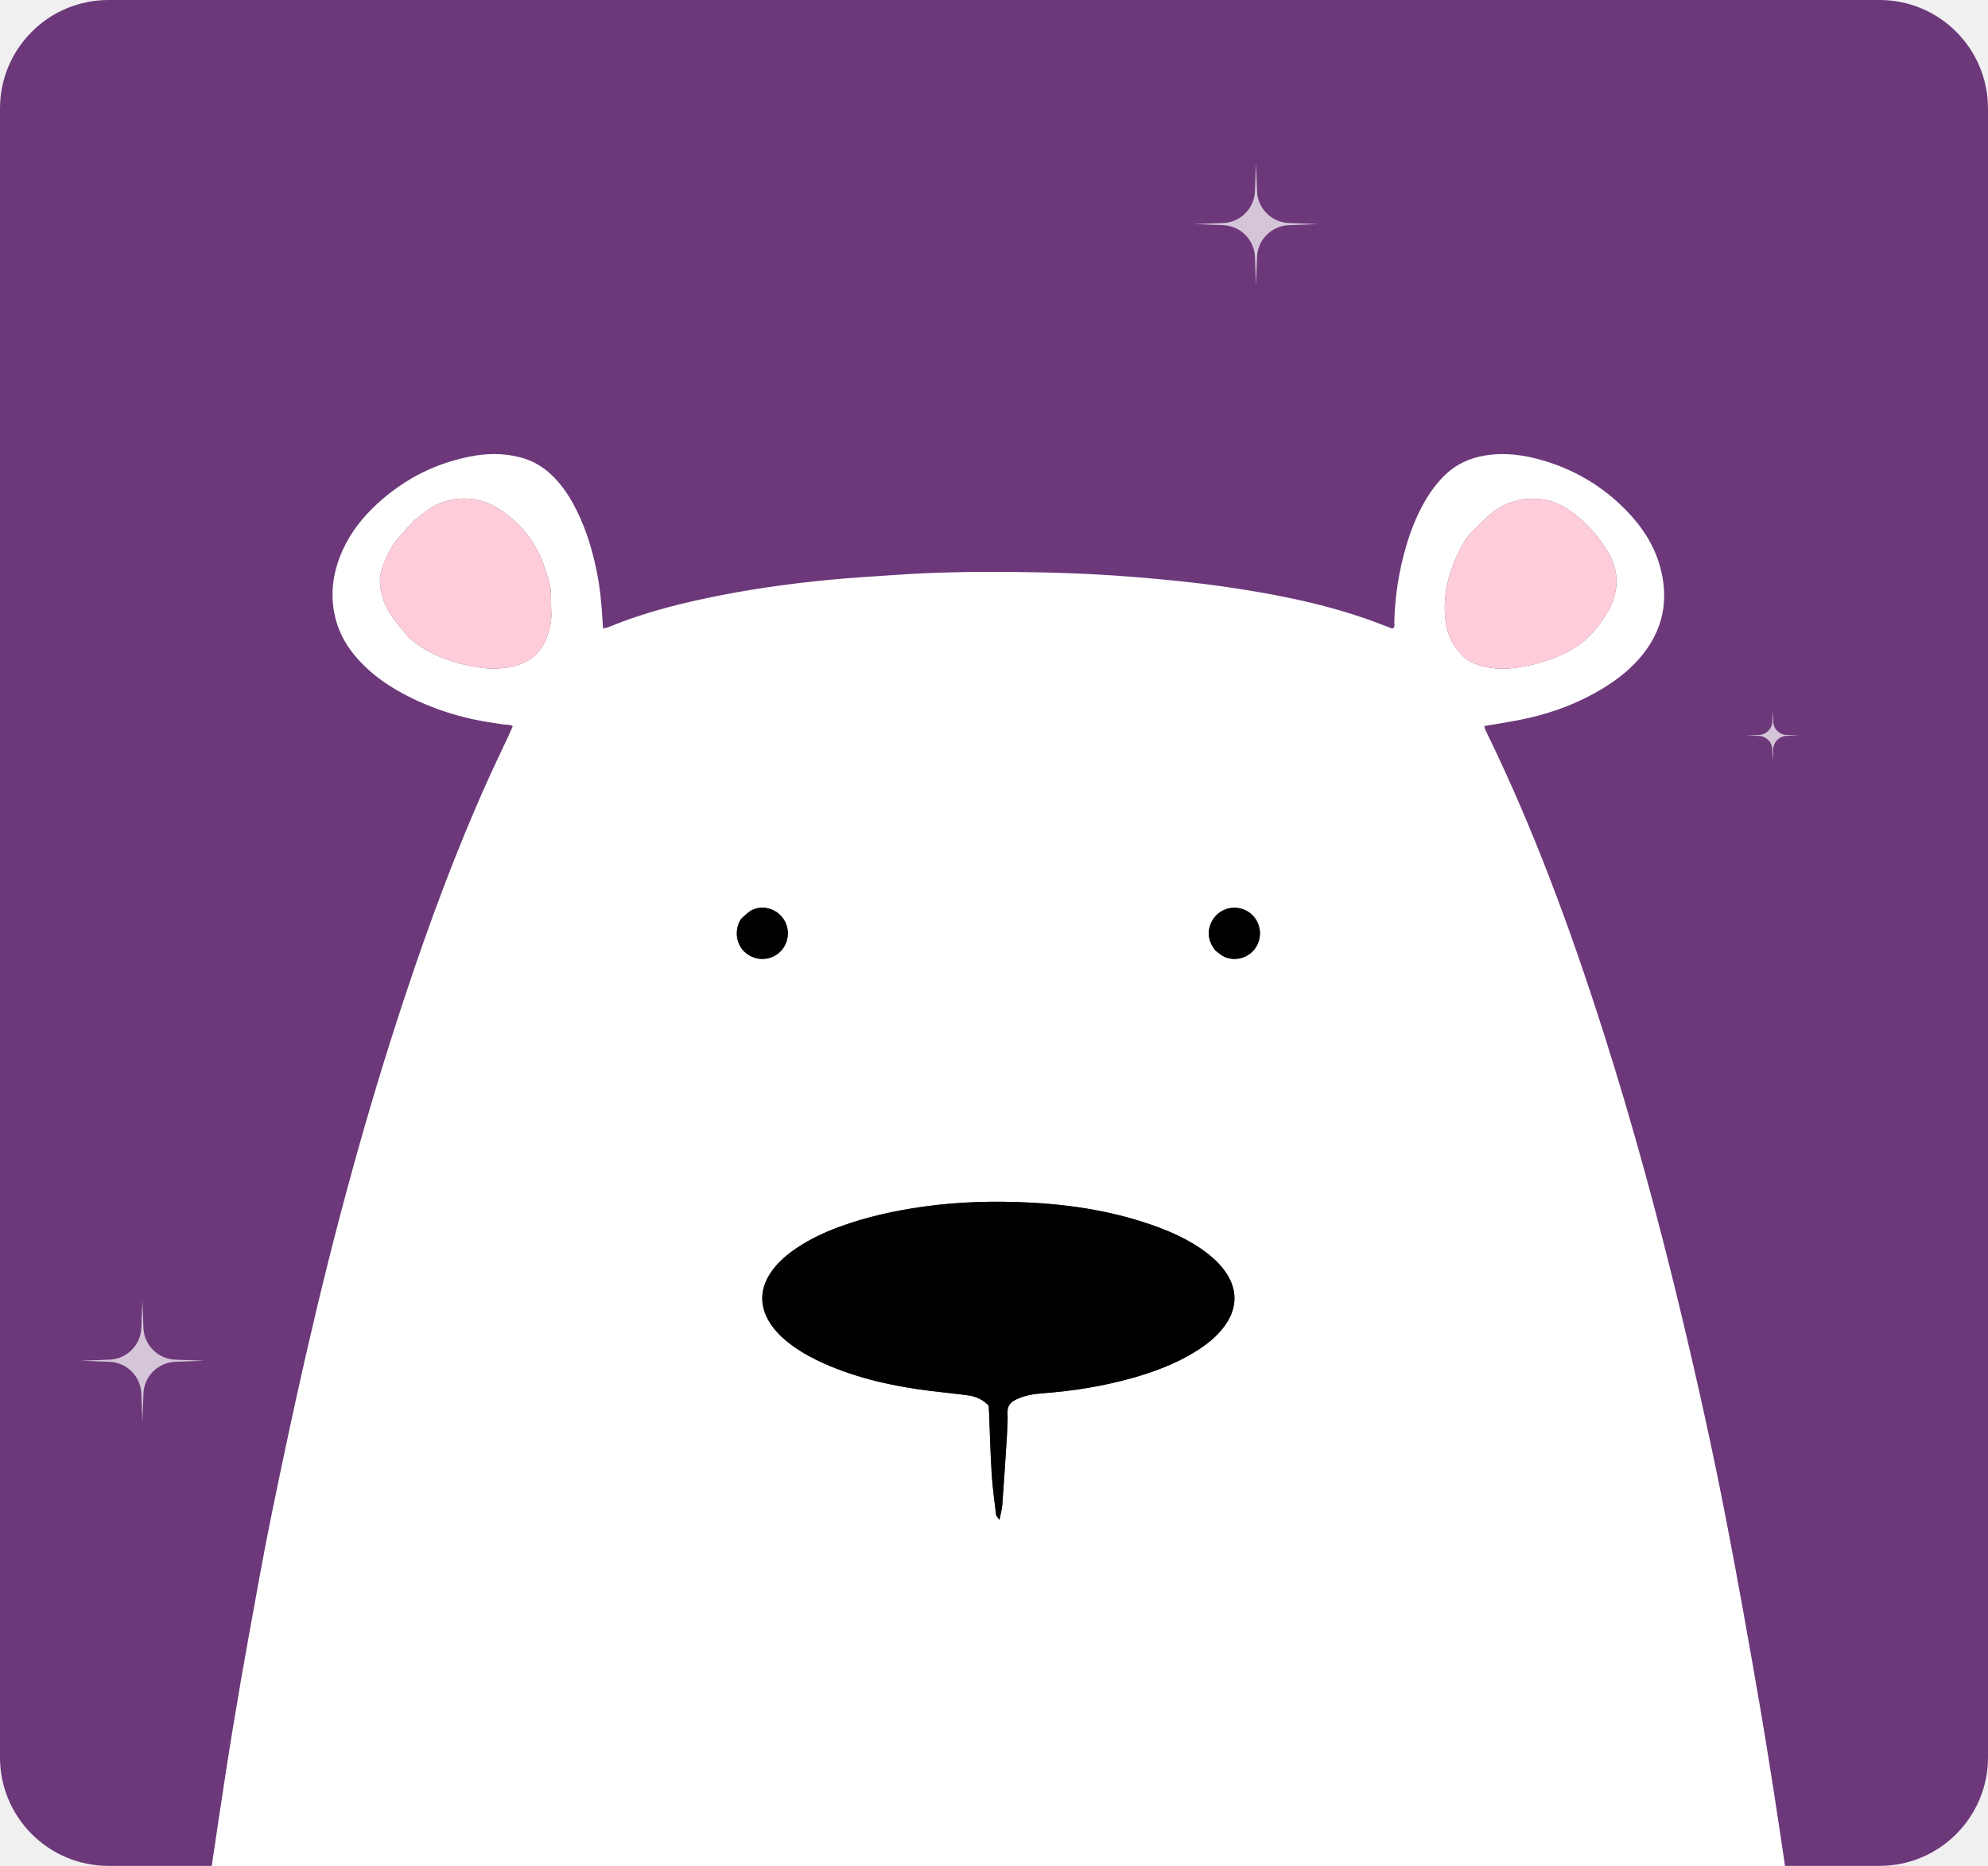
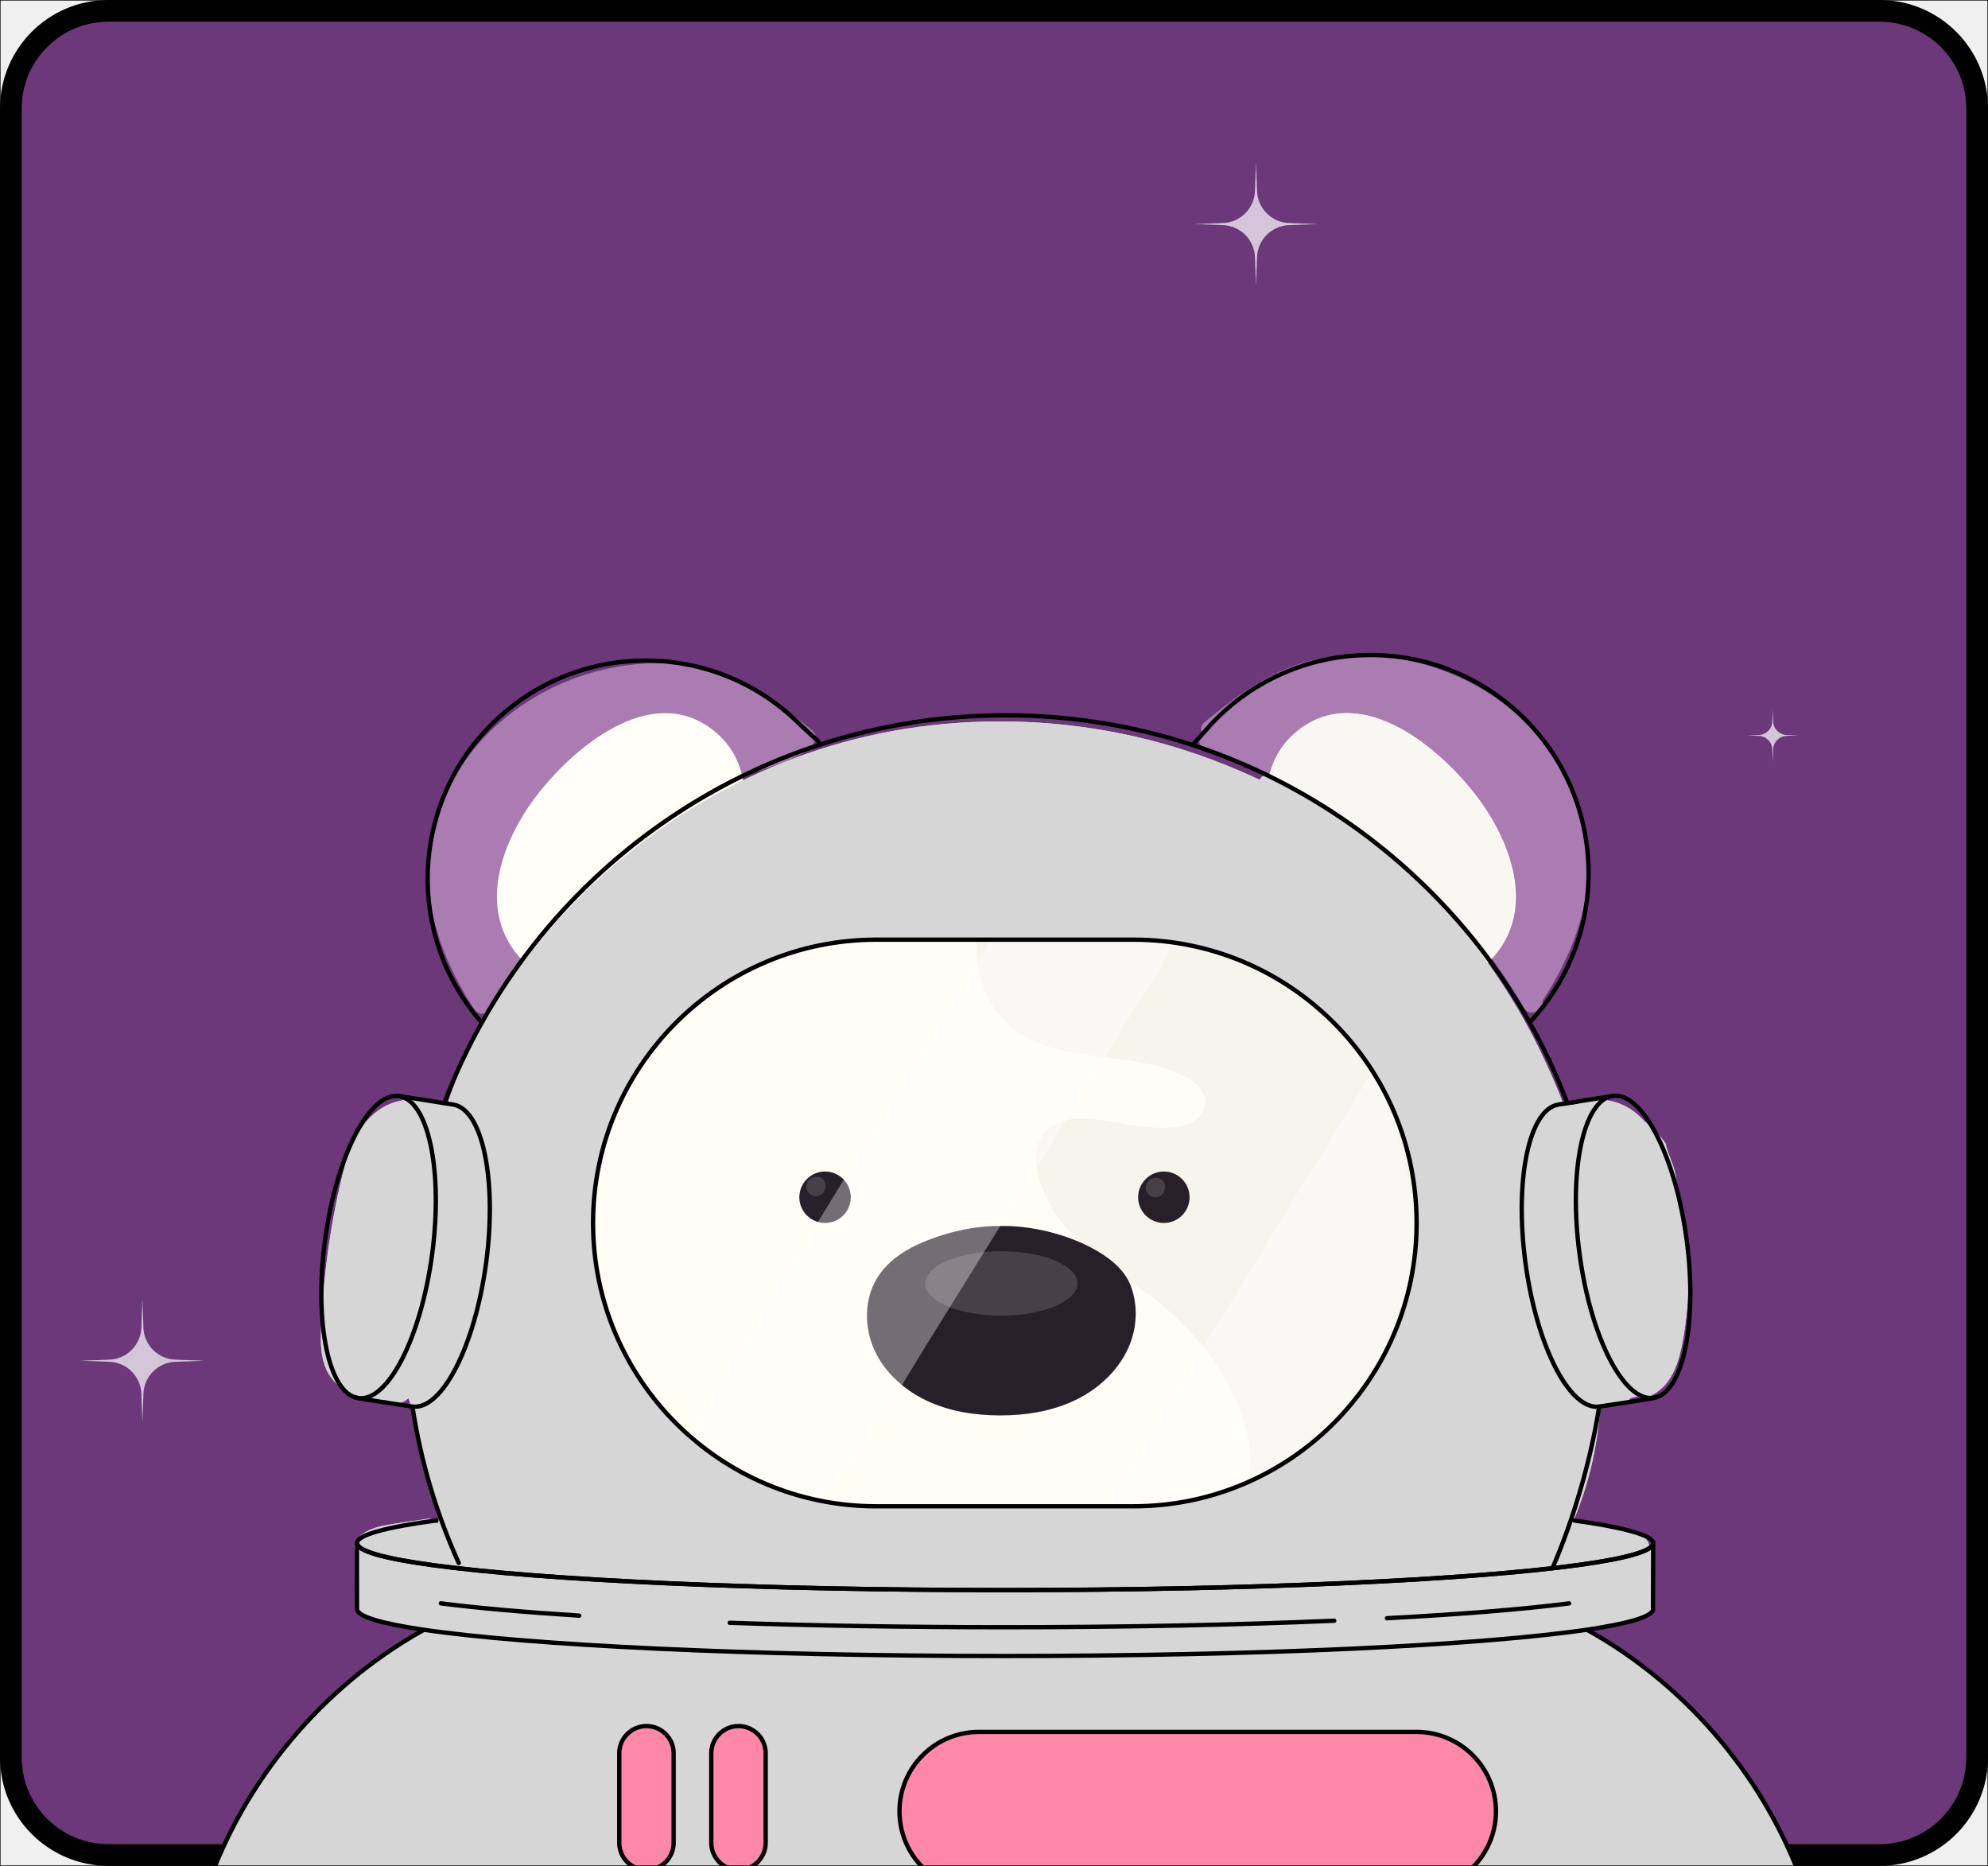
<svg xmlns="http://www.w3.org/2000/svg" width="3665" height="3439" viewBox="0 0 3665 3439" fill="none">
-   <g clipPath="url(#clip0_1284_4838)">
-     <rect width="3665" height="3439" rx="200" fill="#6C387A" />
-     <path d="M261.875 4716C262.677 4678.78 265.28 4641.56 268.05 4604.35C271.513 4557.83 275.056 4511.32 278.672 4464.82C281.616 4426.95 284.582 4389.09 287.786 4351.24C291.271 4310.08 295.002 4268.94 298.698 4227.8C301.799 4193.29 304.801 4158.77 308.213 4124.29C312.74 4078.55 317.538 4032.83 322.38 3987.12C326.802 3945.38 331.305 3903.65 336.018 3861.94C340.432 3822.89 345.042 3783.85 349.798 3744.84C354.311 3707.81 359.019 3670.81 363.834 3633.82C369.595 3589.56 375.298 3545.3 381.508 3501.11C388.645 3450.33 396.125 3399.59 403.794 3348.88C412.059 3294.23 420.321 3239.57 429.309 3185.04C438.947 3126.56 449.047 3068.16 459.639 3009.85C472.967 2936.48 486.003 2863.04 500.971 2790C521.016 2692.18 541.793 2594.49 564.027 2497.15C615.187 2273.17 675.021 2051.55 747.529 1833.46C792.069 1699.49 841.074 1567.23 899.096 1438.44C911.673 1410.52 925.021 1382.95 937.967 1355.2C940.444 1349.89 942.703 1344.48 945.43 1338.28C939.075 1334.8 933.003 1336.1 927.433 1335.13C921.529 1334.09 915.59 1333.24 909.655 1332.39C850.449 1323.87 794.228 1306.15 741.543 1277.66C711.447 1261.38 683.968 1241.58 660.897 1216.1C641.869 1195.08 627.318 1171.46 619.628 1143.92C608.464 1103.94 611.778 1064.82 626.534 1026.37C639.655 992.185 660.307 962.92 686.2 937.412C736.362 887.999 795.924 855.641 865.055 841.707C896.72 835.326 928.49 834.661 960.138 843.192C981.914 849.062 1000.63 859.854 1016.85 875.308C1032.93 890.626 1045.6 908.503 1056.33 927.835C1077.85 966.649 1090.86 1008.46 1099.83 1051.69C1106.21 1082.43 1109.04 1113.6 1110.9 1144.88C1111.14 1148.84 1111.33 1152.8 1111.63 1158.22C1115.94 1157.2 1119.65 1156.85 1122.94 1155.48C1190.95 1127.32 1262.04 1110.11 1334.03 1096.16C1396.85 1083.99 1460.23 1075.4 1523.87 1069.16C1568.28 1064.81 1612.88 1062.25 1657.42 1059.2C1724.61 1054.61 1791.93 1053.66 1859.24 1054.14C1933.88 1054.68 2008.46 1056.96 2082.94 1062.83C2138.76 1067.23 2194.45 1072.52 2249.88 1080.3C2340.32 1093.01 2429.86 1109.99 2516.49 1139.82C2533.46 1145.66 2550.15 1152.32 2567.05 1158.63C2572.52 1155.76 2570.37 1150.45 2570.47 1146.22C2571.65 1098.66 2579.01 1052.07 2592.37 1006.46C2601.76 974.408 2614.31 943.631 2632.12 915.196C2641.36 900.449 2652.02 886.85 2664.63 874.816C2685.05 855.335 2709.38 844.286 2737.14 839.643C2774.93 833.325 2811.66 838.604 2847.62 849.537C2905.4 867.102 2955.86 897.407 2998.1 940.751C3027.83 971.269 3050.62 1006.16 3061.38 1047.92C3076.32 1105.87 3066.22 1158.79 3028.73 1205.96C3008.56 1231.32 2983.63 1251.18 2956.17 1268C2913.18 1294.34 2866.71 1312.31 2817.74 1323.48C2791.18 1329.53 2764.1 1333.27 2736.36 1338.22C2737.04 1340.46 2737.55 1343.66 2738.92 1346.44C2826.43 1525 2894.83 1711.05 2955.26 1900.17C3010.6 2073.32 3057.96 2248.71 3100.31 2425.48C3130.41 2551.1 3158.3 2677.22 3182.82 2804.02C3204.69 2917.1 3224.89 3030.53 3244.4 3144.04C3259.73 3233.29 3273.51 3322.83 3286.85 3412.4C3297.64 3484.86 3307.03 3557.54 3316.49 3630.19C3325.7 3700.87 3334.55 3771.6 3342.9 3842.38C3349.3 3896.63 3354.8 3950.99 3360.47 4005.32C3366.7 4064.96 3372.85 4124.6 3378.69 4184.27C3382.19 4220.08 3385.04 4255.95 3388.16 4291.8C3391.63 4331.63 3395.21 4371.44 3398.47 4411.29C3401.74 4451.14 3404.8 4491 3407.72 4530.88C3411.51 4582.71 3415.08 4634.57 3418.7 4686.42C3419.3 4695.06 3419.63 4703.73 3420.04 4714.19C2367.92 4716 1315.83 4716 261.875 4716ZM2135.78 2262.04C2058.89 2233.46 1978.9 2220.53 1897.41 2216.42C1832.78 2213.17 1768.22 2214.83 1703.95 2223.76C1650.37 2231.19 1597.8 2242.59 1547 2261.33C1519.46 2271.49 1492.94 2283.9 1468.52 2300.39C1451.31 2312.01 1435.52 2325.22 1423.25 2342.22C1399.18 2375.54 1399.19 2410.63 1423.37 2443.99C1433.65 2458.17 1446.48 2469.73 1460.56 2479.99C1478.39 2492.97 1497.62 2503.5 1517.74 2512.49C1581.6 2541.03 1649.07 2555.49 1718.07 2563.98C1740.52 2566.74 1763.1 2568.65 1785.47 2571.95C1799.43 2574.02 1812.29 2579.59 1822.58 2590.58C1822.82 2593.7 1823.18 2597 1823.31 2600.3C1824.89 2638.91 1825.83 2677.56 1828.22 2716.12C1829.78 2741.34 1833.31 2766.44 1836.31 2791.55C1836.62 2794.14 1839.33 2796.45 1842.58 2801.41C1844.77 2789.96 1847.22 2781.59 1847.85 2773.09C1850.89 2731.91 1853.59 2690.7 1856.12 2649.49C1857.05 2634.2 1858.04 2618.82 1857.44 2603.55C1856.94 2590.63 1863.4 2584.13 1873.86 2579.16C1889.19 2571.87 1905.47 2569.17 1922.18 2567.95C1978.77 2563.8 2034.59 2554.84 2089.2 2539.31C2128.35 2528.18 2166.29 2513.9 2201.32 2492.7C2217.34 2483 2232.38 2472.02 2245.41 2458.5C2285.87 2416.54 2285.91 2369.49 2245.59 2327.69C2233.49 2315.15 2219.74 2304.68 2204.95 2295.52C2183.95 2282.51 2161.8 2271.84 2135.78 2262.04ZM2705.86 1216.87C2731.89 1231.23 2760.2 1234.52 2788.96 1231.36C2816.66 1228.32 2843.75 1221.25 2869.62 1210.71C2881.88 1205.71 2893.78 1199.44 2904.99 1192.39C2929.7 1176.86 2947.51 1154.42 2962.54 1129.98C2972.67 1113.5 2979.07 1095.3 2979.98 1075.56C2981.05 1052.02 2973.28 1030.8 2960.9 1011.67C2943.15 984.226 2921.47 960.109 2894.34 941.207C2878.75 930.349 2861.69 922.597 2843.19 920.416C2811.25 916.652 2781.33 922.847 2754.44 942.267C2740.77 952.142 2730.06 964.772 2717.84 975.974C2706.91 985.996 2699.02 998.224 2692.26 1011.3C2672.38 1049.76 2660.94 1090.15 2664 1133.88C2666.27 1166.26 2677.02 1194.62 2705.86 1216.87ZM771.685 953.703C768.403 955.959 764.582 957.715 761.939 960.564C753.829 969.309 746.48 978.766 738.262 987.401C726.606 999.649 718.283 1013.94 711.496 1029.18C705.257 1043.19 699.726 1057.96 700.552 1073.25C701.59 1092.45 707.307 1110.74 717.157 1127.8C726.898 1144.68 741.003 1157.98 752.187 1173.62C754.042 1176.22 757.295 1177.79 759.829 1179.93C777.297 1194.63 796.974 1205.19 818.322 1213.37C842.683 1222.71 867.835 1228.56 893.496 1231.46C910.537 1233.38 927.806 1232.21 944.96 1228.32C974.391 1221.66 995.617 1205.75 1006.86 1177.59C1013.29 1161.47 1017.32 1144.9 1016.33 1127.1C1015.27 1107.92 1017.64 1088.5 1011.66 1069.72C1009.05 1061.5 1006.55 1053.22 1003.79 1045.04C988.332 999.318 960.271 963.734 919.399 937.724C892.606 920.674 863.388 915.605 833.325 921.054C811.182 925.067 790.512 935.427 771.685 953.703ZM2241.24 1752.59C2246.64 1756.32 2251.62 1761.03 2257.53 1763.62C2281.85 1774.28 2310.3 1762.02 2319.69 1737.39C2328.9 1713.23 2317.17 1685.99 2293.49 1676.52C2268.64 1666.58 2241.01 1678.7 2231.59 1703.66C2225.18 1720.68 2228.35 1736.12 2241.24 1752.59ZM1366.39 1693.6C1361.6 1700.28 1359.28 1707.82 1358.57 1715.93C1356.66 1737.89 1368.6 1756.88 1389.14 1764.49C1408.62 1771.7 1430.16 1765.49 1442.8 1749.01C1455.69 1732.21 1455.67 1708.11 1442.74 1691.43C1429.67 1674.56 1406.63 1668.03 1387.19 1676.92C1380.17 1680.13 1374.49 1686.26 1366.39 1693.6Z" fill="white" />
-     <path d="M2137.2 2262.67C2161.8 2271.84 2183.95 2282.51 2204.96 2295.52C2219.74 2304.68 2233.49 2315.15 2245.59 2327.69C2285.91 2369.49 2285.87 2416.54 2245.41 2458.5C2232.38 2472.02 2217.34 2483 2201.32 2492.7C2166.29 2513.9 2128.35 2528.18 2089.2 2539.31C2034.59 2554.84 1978.77 2563.8 1922.18 2567.95C1905.47 2569.17 1889.19 2571.87 1873.86 2579.16C1863.4 2584.13 1856.94 2590.63 1857.44 2603.55C1858.04 2618.82 1857.05 2634.2 1856.12 2649.49C1853.59 2690.7 1850.9 2731.91 1847.85 2773.09C1847.22 2781.59 1844.77 2789.96 1842.58 2801.41C1839.33 2796.45 1836.62 2794.14 1836.31 2791.55C1833.31 2766.44 1829.78 2741.34 1828.22 2716.12C1825.83 2677.56 1824.89 2638.91 1823.31 2600.3C1823.18 2597 1822.82 2593.7 1822.58 2590.58C1812.29 2579.59 1799.43 2574.02 1785.47 2571.95C1763.1 2568.65 1740.52 2566.74 1718.07 2563.98C1649.07 2555.49 1581.6 2541.03 1517.74 2512.49C1497.62 2503.5 1478.39 2492.97 1460.56 2479.99C1446.48 2469.73 1433.65 2458.17 1423.37 2443.99C1399.19 2410.63 1399.18 2375.54 1423.25 2342.22C1435.52 2325.22 1451.31 2312.01 1468.52 2300.39C1492.94 2283.9 1519.46 2271.49 1547 2261.33C1597.8 2242.59 1650.38 2231.19 1703.95 2223.75C1768.22 2214.83 1832.78 2213.17 1897.41 2216.42C1978.9 2220.53 2058.89 2233.46 2137.2 2262.67Z" fill="#010101" />
-     <path d="M2704.52 1216.22C2677.02 1194.62 2666.27 1166.26 2664 1133.88C2660.94 1090.15 2672.38 1049.76 2692.26 1011.3C2699.02 998.223 2706.91 985.996 2717.84 975.973C2730.06 964.772 2740.77 952.142 2754.44 942.267C2781.33 922.847 2811.25 916.652 2843.19 920.416C2861.69 922.597 2878.75 930.349 2894.34 941.207C2921.47 960.109 2943.15 984.226 2960.9 1011.67C2973.28 1030.8 2981.05 1052.02 2979.98 1075.56C2979.07 1095.3 2972.67 1113.5 2962.54 1129.98C2947.51 1154.42 2929.7 1176.86 2904.99 1192.39C2893.78 1199.44 2881.88 1205.71 2869.62 1210.71C2843.75 1221.25 2816.66 1228.32 2788.96 1231.36C2760.2 1234.52 2731.89 1231.23 2704.52 1216.22Z" fill="#FFCDD9" />
-     <path d="M772.784 952.771C790.513 935.427 811.182 925.067 833.325 921.054C863.388 915.605 892.606 920.674 919.399 937.724C960.271 963.734 988.332 999.318 1003.79 1045.04C1006.55 1053.22 1009.05 1061.5 1011.66 1069.72C1017.64 1088.5 1015.27 1107.92 1016.33 1127.1C1017.32 1144.9 1013.29 1161.47 1006.86 1177.59C995.617 1205.75 974.391 1221.66 944.961 1228.32C927.806 1232.21 910.537 1233.38 893.497 1231.46C867.835 1228.56 842.683 1222.71 818.322 1213.37C796.974 1205.19 777.297 1194.63 759.829 1179.93C757.295 1177.79 754.042 1176.22 752.187 1173.62C741.003 1157.98 726.899 1144.68 717.157 1127.8C707.307 1110.74 701.59 1092.45 700.553 1073.25C699.727 1057.96 705.257 1043.19 711.496 1029.18C718.284 1013.94 726.606 999.649 738.262 987.401C746.48 978.766 753.829 969.309 761.939 960.564C764.582 957.715 768.403 955.959 772.784 952.771Z" fill="#FFCDD9" />
-     <path d="M2240.27 1751.43C2228.35 1736.12 2225.18 1720.68 2231.59 1703.66C2241.01 1678.7 2268.64 1666.58 2293.49 1676.52C2317.17 1685.99 2328.9 1713.23 2319.69 1737.39C2310.3 1762.02 2281.85 1774.28 2257.53 1763.62C2251.62 1761.03 2246.64 1756.32 2240.27 1751.43Z" fill="#010101" />
-     <path d="M1367.3 1692.33C1374.49 1686.26 1380.17 1680.13 1387.19 1676.92C1406.63 1668.03 1429.67 1674.56 1442.74 1691.43C1455.67 1708.11 1455.69 1732.21 1442.8 1749.01C1430.16 1765.49 1408.62 1771.7 1389.14 1764.49C1368.6 1756.88 1356.66 1737.89 1358.57 1715.93C1359.28 1707.82 1361.6 1700.28 1367.3 1692.33Z" fill="#010101" />
+   <g clip-path="url(#clip0_2274_14395)">
+     <rect x="20" y="20" width="3625" height="3399" rx="180" fill="#6C387A" stroke="black" stroke-width="40" />
    <path d="M3268.14 1308L3268.96 1329.97C3269.45 1343.4 3280.24 1354.18 3293.68 1354.67L3316.28 1355.5L3293.68 1356.33C3280.24 1356.82 3269.45 1367.6 3268.96 1381.03L3268.14 1403L3267.33 1381.03C3266.83 1367.6 3256.05 1356.82 3242.61 1356.33L3220 1355.5L3242.61 1354.67C3256.05 1354.18 3266.83 1343.4 3267.33 1329.97L3268.14 1308Z" fill="white" fill-opacity="0.71" />
-     <path d="M2315.5 300.053L2317.44 352.297C2318.62 384.26 2344.27 409.893 2376.23 411.061L2430 413.027L2376.23 414.992C2344.27 416.16 2318.62 441.794 2317.44 473.756L2315.5 526L2313.56 473.756C2312.38 441.794 2286.73 416.16 2254.77 414.992L2201 413.027L2254.77 411.061C2286.73 409.893 2312.38 384.26 2313.56 352.297L2315.5 300.053Z" fill="white" fill-opacity="0.71" />
+     <path d="M2315.5 300.053L2317.44 352.297C2318.62 384.26 2344.27 409.893 2376.23 411.061L2430 413.027L2376.23 414.992C2344.27 416.16 2318.62 441.793 2317.44 473.756L2315.5 526L2313.56 473.756C2312.38 441.793 2286.73 416.16 2254.77 414.992L2201 413.027L2254.77 411.061C2286.73 409.893 2312.38 384.26 2313.56 352.297L2315.5 300.053Z" fill="white" fill-opacity="0.71" />
    <path d="M262.5 2395L264.436 2447.24C265.621 2479.21 291.267 2504.84 323.231 2506.01L377 2507.97L323.231 2509.94C291.267 2511.11 265.621 2536.74 264.436 2568.7L262.5 2620.95L260.564 2568.7C259.379 2536.74 233.733 2511.11 201.769 2509.94L148 2507.97L201.769 2506.01C233.733 2504.84 259.379 2479.21 260.564 2447.24L262.5 2395Z" fill="white" fill-opacity="0.71" />
+     <g clip-path="url(#clip1_2274_14395)">
+       <path d="M2611.58 3192.12C2692.36 3192.12 2757.87 3257.63 2757.87 3338.42C2757.87 3378.81 2741.5 3415.4 2715.03 3441.87C2688.53 3468.37 2651.97 3484.75 2611.58 3484.75H1804.54C1723.75 3484.75 1658.24 3419.24 1658.24 3338.45C1658.24 3298.05 1674.62 3261.49 1701.09 3235.03C1727.56 3208.56 1764.15 3192.15 1804.54 3192.15H2611.58V3192.12Z" fill="#FF88AA" />
+       <path d="M1411.51 3231.44V3396.48C1411.51 3424.17 1389.06 3446.59 1361.4 3446.59C1333.74 3446.59 1311.29 3424.14 1311.29 3396.48V3231.44C1311.29 3203.78 1333.74 3181.33 1361.4 3181.33C1375.23 3181.33 1387.77 3186.93 1396.86 3196.02C1405.91 3205.07 1411.54 3217.58 1411.54 3231.44H1411.51Z" fill="#FF88AA" />
+       <path d="M1241.88 3231.44V3396.48C1241.88 3424.17 1219.44 3446.59 1191.77 3446.59C1164.11 3446.59 1141.67 3424.14 1141.67 3396.48V3231.44C1141.67 3203.78 1164.11 3181.33 1191.77 3181.33C1205.61 3181.33 1218.15 3186.93 1227.23 3196.02C1236.29 3205.07 1241.91 3217.58 1241.91 3231.44H1241.88Z" fill="#FF88AA" />
+       <path d="M3327.83 3484.72H2611.58C2651.97 3484.72 2688.53 3468.34 2715.03 3441.84C2741.5 3415.37 2757.87 3378.78 2757.87 3338.39C2757.87 3257.6 2692.36 3192.09 2611.58 3192.09H1804.54C1764.15 3192.09 1727.59 3208.46 1701.09 3234.96C1674.59 3261.46 1658.24 3297.99 1658.24 3338.39C1658.24 3419.21 1723.75 3484.68 1804.54 3484.68H379.489C448.206 3283.06 593.657 3108.72 779.627 3004.89L779.816 3003.6C974.337 3032.36 1381.8 3052.17 1852.95 3052.17C2324.1 3052.17 2733.45 3032.27 2927.44 3003.41L2927.66 3004.89C3113.66 3108.69 3259.11 3283.06 3327.83 3484.68V3484.72ZM1411.51 3396.48V3231.44C1411.51 3217.61 1405.88 3205.07 1396.83 3196.02C1387.77 3186.93 1375.23 3181.34 1361.37 3181.34C1333.7 3181.34 1311.26 3203.78 1311.26 3231.44V3396.48C1311.26 3424.17 1333.7 3446.59 1361.37 3446.59C1389.03 3446.59 1411.47 3424.14 1411.47 3396.48H1411.51ZM1241.88 3396.48V3231.44C1241.88 3217.61 1236.25 3205.07 1227.2 3196.02C1218.15 3186.93 1205.61 3181.34 1191.74 3181.34C1164.05 3181.34 1141.63 3203.78 1141.63 3231.44V3396.48C1141.63 3424.17 1164.08 3446.59 1191.74 3446.59C1219.41 3446.59 1241.85 3424.14 1241.85 3396.48H1241.88Z" fill="#D6D6D6" />
+       <path d="M3109.92 2297.82C3106.27 2260.82 3099.8 2223.69 3089.7 2187.7C3088.86 2185.28 3088.07 2182.8 3087.38 2180.34C3084.61 2170.54 3082.82 2160.45 3079.58 2150.76C3075.43 2138.44 3070.12 2126.34 3064.68 2114.55C3059.4 2103.01 3053.84 2090.94 3046.48 2080.54C3045.51 2079.15 3044.5 2077.83 3043.43 2076.51C3039.72 2073.21 3035.92 2070.04 3031.99 2067.08C3019.07 2052.62 3003.54 2040.8 2984.65 2033.67C2960.41 2024.52 2931.77 2024.77 2908.01 2034.96C2905.56 2035.27 2903.14 2035.65 2900.72 2036.09C2894.9 2036.43 2889.15 2037.28 2883.52 2038.54C2871.42 2005.78 2857.05 1973.69 2842.22 1942.63C2816.82 1889.44 2787.11 1838.33 2753.63 1789.82C2685.95 1691.81 2603.62 1604.86 2509.22 1532.24C2482.69 1511.84 2455.31 1492.79 2426.8 1475.22C2398.79 1457.93 2369.93 1440.14 2338.37 1430.08C2330.32 1427.5 2324.76 1431.59 2322.65 1437.41C2309.64 1431.34 2296.59 1425.52 2283.52 1419.96C2221.4 1393.4 2157.15 1372.27 2091.26 1357.31C1961.37 1327.82 1825.76 1321.94 1693.76 1339.67C1443.44 1373.34 1211.33 1498.14 1040.22 1683.35C948.025 1783.16 866.703 1902.52 825.648 2032.91C825.428 2033.6 825.334 2034.27 825.24 2034.93C805.53 2037.03 785.254 2029.68 765.796 2027.57C741.842 2024.99 717.857 2032.25 698.273 2046.08C653.289 2077.83 638.735 2132.72 627.072 2183.61C613.115 2244.57 603.307 2306.46 597.429 2368.7C594.537 2399.32 592.022 2430.13 591.519 2460.87C591.11 2484.95 593.216 2510.41 605.602 2531.66C628.047 2570.2 672.276 2579.48 714.21 2580.89C714.273 2580.92 714.305 2580.99 714.368 2581.02C727.225 2590.32 742.565 2587.12 752.876 2576.93C758.345 2588.28 758.911 2602.71 760.986 2614.84C765.858 2643.42 772.02 2671.74 779.407 2699.75C788.712 2734.99 799.966 2769.75 813.106 2803.8C811.157 2804.33 809.239 2805.24 807.542 2806.78C807.007 2807.26 806.567 2807.79 806.064 2808.29C803.172 2801.53 793.962 2798.55 787.203 2799.55C764.067 2803.01 740.836 2806.16 717.731 2809.99C700.222 2812.88 681.989 2817.28 667.498 2828.1C656.433 2836.33 649.705 2851.67 658.004 2862.8C658.004 2896.75 658.099 2965 658.099 2965.5C658.099 2979.21 701.856 2992.19 779.753 3003.69C974.274 3032.46 1381.74 3052.26 1852.89 3052.26C2324.04 3052.26 2733.39 3032.36 2927.37 3003.51C3000.49 2992.6 3043.21 2980.46 3047.36 2967.61L3047.58 2891.63C3047.86 2890.94 3048.12 2890.21 3048.3 2889.43C3050.82 2879.34 3051.79 2868.18 3047.68 2859.03V2844.04C3047.71 2846.68 3046.07 2849.28 3042.9 2851.86C3042.17 2851.08 3041.36 2850.35 3040.48 2849.63C3040.23 2847.24 3039.5 2844.73 3038.18 2842.02C3030.83 2827.15 3004.39 2823.89 2990.12 2820.05C2969.87 2814.61 2949.35 2810.59 2928.6 2807.66C2926.52 2807.38 2924.39 2807.41 2922.31 2807.76C2916.09 2804.62 2908.95 2802.54 2901.6 2801.22C2918.54 2760.29 2931.46 2717.63 2939.7 2674.25C2944.69 2647.91 2948.25 2621.22 2950.26 2594.47C2964.34 2592.84 2978.17 2590.1 2992.1 2587.3C2999.11 2585.89 3003.26 2581.87 3005.02 2576.9C3009.64 2575.83 3014.23 2574.67 3018.82 2573.6C3023 2576.77 3028.72 2577.94 3035.79 2575.39C3082.03 2558.86 3095.58 2510.41 3103.16 2466.5C3112.78 2410.83 3115.32 2354.05 3109.79 2297.82H3109.92ZM824.171 2842.15C824.296 2838.97 824.422 2835.8 824.548 2832.66C824.548 2832.34 824.517 2832.06 824.517 2831.74C826.025 2835.3 827.534 2838.85 829.075 2842.37C827.44 2842.31 825.805 2842.27 824.171 2842.18V2842.15Z" fill="#D6D6D6" />
+       <path d="M2557.63 1787.78C2735.46 2099.18 2852.9 2444.84 2902.01 2800.06C2905.71 2826.87 2909.05 2853.69 2911.94 2880.59L2912.13 2881.85C2712.51 2909.55 2313.13 2928.41 1852.98 2928.41C1392.83 2928.41 999.705 2909.83 798.583 2882.51L798.708 2881.54C801.632 2854.53 804.964 2827.59 808.673 2800.69C857.712 2445.28 975.217 2099.37 1153.14 1787.81C1110.11 1834.56 1021.14 1822.55 973.739 1780.24C872.675 1690.08 920.897 1553.15 992.978 1461.61C1064.71 1370.54 1209.79 1252.88 1322.23 1352.06C1394.63 1415.93 1375.48 1518.66 1356.93 1601.81C1511.53 1519.26 1683.45 1478.21 1855.37 1478.93C2027.29 1478.21 2199.24 1519.26 2353.81 1601.81C2335.29 1518.66 2316.12 1415.9 2388.51 1352.06C2500.95 1252.91 2646.06 1370.57 2717.76 1461.61C2789.81 1553.15 2838.03 1690.08 2737.03 1780.24C2689.63 1822.55 2600.67 1834.56 2557.63 1787.81V1787.78Z" fill="#FFFDF2" />
+       <path d="M2909.27 2880.59C2906.34 2853.69 2903.01 2826.84 2899.33 2800.06C2850.23 2444.84 2732.79 2099.18 2554.96 1787.78C2598 1834.53 2686.96 1822.52 2734.36 1780.21C2835.39 1690.05 2787.17 1553.12 2715.09 1461.58C2643.39 1370.51 2498.31 1252.85 2385.84 1352.03C2313.44 1415.9 2332.59 1518.63 2351.14 1601.78C2264.09 1555.29 2171.55 1521.97 2076.61 1501.88C1980.73 1481.57 1879.92 1527.31 1832.27 1613.03C1785.05 1697.97 1784.3 1830.53 1866.5 1894.54C1954.2 1962.84 2076.74 1935.43 2174.53 1979.1C2186.19 1984.31 2197.76 1990.26 2206.91 1999.21C2216.03 2008.14 2222.5 2020.5 2221.81 2033.26C2220.9 2049.64 2208.23 2063.59 2193.33 2070.48C2178.43 2077.36 2161.55 2078.43 2145.14 2078.68C2090.38 2079.5 2033.51 2058.63 1980.61 2062.59C1951.22 2064.79 1924.25 2078.05 1914.59 2107.32C1897.31 2159.69 1934.74 2228.82 1968.66 2266.67C2010.16 2313 2064.01 2346.07 2114.08 2382.94C2202.7 2448.2 2289.33 2553.07 2303.26 2665.61C2308.41 2707.17 2301.97 2750.92 2280.25 2786.76C2258.94 2821.9 2224.29 2847.43 2186.98 2864.63C2151.46 2881 2113.96 2888.92 2076.52 2899.27C2043.51 2908.38 2003.46 2929.29 1969.32 2930.58C2013.11 2928.91 2057.34 2926.18 2101.16 2928.44C2143.57 2930.64 2189.28 2924.92 2232.06 2923.85C2318.79 2921.74 2405.49 2918.82 2492.12 2914.8C2623.02 2908.73 2754.35 2901.44 2884.43 2885.09C2892.79 2884.05 2901.13 2882.95 2909.46 2881.79L2909.27 2880.53V2880.59Z" fill="#F4F3E8" />
+       <g style="mix-blend-mode:hard-light" opacity="0.42">
+         <path d="M1497.48 1346.34C1434.77 1294.78 1368.47 1245.52 1287.09 1229.49C1207.15 1213.74 1122.24 1224.78 1046.92 1254.92C904.896 1311.79 793.93 1441.84 789.309 1599.08C786.543 1692.6 823.888 1782.47 873.964 1859.64C881.1 1870.65 899.835 1873 906.405 1859.64C950.949 1768.83 1016.18 1691.34 1087.16 1620.08C1159.58 1547.4 1234.24 1475.13 1333.39 1441.71C1386.86 1423.7 1442.28 1410.72 1491.35 1381.8C1497.01 1378.46 1499.71 1373.65 1500.25 1368.66C1505.12 1362.09 1505.78 1353.13 1497.48 1346.31V1346.34Z" fill="#FFE6FC" />
+       </g>
+       <g style="mix-blend-mode:hard-light" opacity="0.42">
+         <path d="M2843.88 1844.59C2893.96 1767.38 2931.27 1677.51 2928.54 1584.02C2923.92 1426.78 2812.92 1296.73 2670.92 1239.87C2595.61 1209.72 2510.7 1198.69 2430.76 1214.44C2349.37 1230.47 2283.08 1279.73 2220.36 1331.28C2213.64 1336.81 2212.79 1343.73 2215.33 1349.67C2207.6 1358.82 2208.45 1376.23 2223.51 1381.26C2413.72 1444.6 2583.82 1562.71 2711.54 1717.05C2747.85 1760.94 2780.26 1807.93 2808.99 1857.1C2819.86 1875.77 2846.96 1862.63 2843.85 1844.68C2843.85 1844.68 2843.88 1844.62 2843.91 1844.59H2843.88Z" fill="#FFE6FC" />
+       </g>
+       <path d="M3327.83 3484.72H2611.58C2651.97 3484.72 2688.53 3468.34 2715.03 3441.84C2741.5 3415.37 2757.87 3378.78 2757.87 3338.39C2757.87 3257.6 2692.36 3192.09 2611.58 3192.09H1804.54C1764.15 3192.09 1727.59 3208.46 1701.09 3234.96C1674.59 3261.46 1658.24 3297.99 1658.24 3338.39C1658.24 3419.21 1723.75 3484.68 1804.54 3484.68H379.489C448.206 3283.06 593.657 3108.72 779.627 3004.89L779.816 3003.6C974.337 3032.36 1381.8 3052.17 1852.95 3052.17C2324.1 3052.17 2733.45 3032.27 2927.44 3003.41L2927.66 3004.89C3113.66 3108.69 3259.11 3283.06 3327.83 3484.68V3484.72ZM1411.51 3396.48V3231.44C1411.51 3217.61 1405.88 3205.07 1396.83 3196.02C1387.77 3186.93 1375.23 3181.34 1361.37 3181.34C1333.7 3181.34 1311.26 3203.78 1311.26 3231.44V3396.48C1311.26 3424.17 1333.7 3446.59 1361.37 3446.59C1389.03 3446.59 1411.47 3424.14 1411.47 3396.48H1411.51ZM1241.88 3396.48V3231.44C1241.88 3217.61 1236.25 3205.07 1227.2 3196.02C1218.15 3186.93 1205.61 3181.34 1191.74 3181.34C1164.05 3181.34 1141.63 3203.78 1141.63 3231.44V3396.48C1141.63 3424.17 1164.08 3446.59 1191.74 3446.59C1219.41 3446.59 1241.85 3424.14 1241.85 3396.48H1241.88Z" fill="#D6D6D6" />
+       <path d="M3109.92 2297.82C3106.27 2260.82 3099.8 2223.69 3089.7 2187.7C3090.62 2187.04 3091.43 2186.25 3092.16 2185.37C3091.06 2178.77 3090.3 2172.08 3089.36 2165.44C3089.36 2165.26 3089.3 2165.07 3089.26 2164.88C3087.82 2158.65 3086.09 2152.49 3084.02 2146.43C3079.74 2133.95 3073.64 2122.06 3071.44 2108.92C3071.41 2108.73 3071.44 2108.55 3071.44 2108.36C3060.69 2092.51 3047.08 2078.4 3032.02 2067.02C3019.1 2052.56 3003.57 2040.74 2984.68 2033.6C2960.44 2024.46 2931.81 2024.71 2908.04 2034.89C2905.59 2035.21 2903.17 2035.59 2900.75 2036.03C2894.93 2036.37 2889.18 2037.22 2883.55 2038.48C2871.45 2005.72 2857.08 1973.63 2842.25 1942.57C2816.85 1889.38 2787.14 1838.27 2753.66 1789.76C2685.98 1691.75 2603.65 1604.8 2509.25 1532.18C2482.72 1511.78 2455.34 1492.73 2426.83 1475.16C2398.82 1457.87 2369.96 1440.08 2338.4 1430.02C2330.36 1427.44 2324.79 1431.53 2322.69 1437.34C2309.67 1431.28 2296.63 1425.46 2283.55 1419.9C2221.43 1393.33 2157.18 1372.21 2091.29 1357.25C1961.4 1327.76 1825.79 1321.88 1693.79 1339.61C1443.48 1373.28 1211.36 1498.07 1040.26 1683.29C948.057 1783.1 866.734 1902.46 825.68 2032.85C825.46 2033.54 825.366 2034.2 825.271 2034.86C805.561 2036.97 785.286 2029.61 765.827 2027.51C741.874 2024.93 717.889 2032.19 698.305 2046.02C653.321 2077.77 638.766 2132.66 627.104 2183.55C613.147 2244.5 603.339 2306.4 597.46 2368.64C594.568 2399.26 592.054 2430.07 591.551 2460.81C591.142 2484.89 593.248 2510.35 605.634 2531.6C628.078 2570.14 672.308 2579.41 714.242 2580.83C714.305 2580.86 714.336 2580.92 714.399 2580.95C727.256 2590.26 742.597 2587.05 752.907 2576.87C758.377 2588.22 758.943 2602.64 761.018 2614.78C765.89 2643.35 772.051 2671.68 779.439 2699.68C788.744 2734.92 799.997 2769.69 813.137 2803.74C811.188 2804.27 809.271 2805.18 807.573 2806.72C807.039 2807.19 806.599 2807.73 806.096 2808.23C803.204 2801.47 793.993 2798.49 787.235 2799.49C764.098 2802.95 740.868 2806.09 717.763 2809.93C700.254 2812.82 682.021 2817.22 667.53 2828.03C656.464 2836.27 649.737 2851.61 658.036 2862.74C658.036 2896.69 658.13 2964.93 658.13 2965.44C658.13 2979.14 701.888 2992.13 779.785 3003.63C974.305 3032.39 1381.77 3052.2 1852.92 3052.2C2324.07 3052.2 2733.42 3032.3 2927.41 3003.44C3000.52 2992.54 3043.24 2980.4 3047.39 2967.54L3047.61 2891.57C3047.9 2890.87 3048.15 2890.15 3048.34 2889.36C3050.85 2879.27 3051.83 2868.11 3047.71 2858.97V2843.97C3047.74 2846.61 3046.1 2849.22 3042.93 2851.8C3042.21 2851.01 3041.39 2850.29 3040.51 2849.57C3040.26 2847.18 3039.53 2844.66 3038.21 2841.96C3030.86 2827.09 3004.42 2823.82 2990.15 2819.99C2969.91 2814.55 2949.38 2810.53 2928.63 2807.6C2926.56 2807.32 2924.42 2807.35 2922.34 2807.7C2916.12 2804.55 2908.98 2802.48 2901.63 2801.16C2918.57 2760.23 2931.49 2717.57 2939.73 2674.19C2944.73 2647.85 2948.28 2621.16 2950.29 2594.41C2964.37 2592.77 2978.2 2590.04 2992.13 2587.24C2999.14 2585.83 3003.29 2581.8 3005.05 2576.84C3009.67 2575.77 3014.26 2574.6 3018.85 2573.54C3023.03 2576.71 3028.75 2577.87 3035.82 2575.33C3082.07 2558.79 3095.61 2510.35 3103.19 2466.44C3112.81 2410.76 3115.36 2353.99 3109.82 2297.75L3109.92 2297.82ZM824.171 2842.15C824.297 2838.97 824.422 2835.8 824.548 2832.66C824.548 2832.34 824.517 2832.06 824.517 2831.74C826.026 2835.3 827.535 2838.85 829.075 2842.37C827.44 2842.31 825.806 2842.27 824.171 2842.18V2842.15ZM2611.58 2254.09C2611.58 2542.48 2377.79 2776.26 2089.41 2776.26H1615.49C1327.1 2776.26 1093.32 2542.48 1093.32 2254.09C1093.32 1965.7 1327.1 1731.92 1615.49 1731.92H2089.41C2377.79 1731.92 2611.58 1965.7 2611.58 2254.09Z" fill="#D6D6D6" />
+       <path d="M2145.61 2159.22C2171.8 2159.22 2193.02 2180.47 2193.02 2206.66C2193.02 2232.84 2171.77 2254.06 2145.61 2254.06C2119.46 2254.06 2098.21 2232.81 2098.21 2206.66C2098.21 2180.5 2119.43 2159.22 2145.61 2159.22Z" fill="black" />
+       <path d="M2084.31 2369.21C2097.48 2403.31 2096.57 2442.55 2083.43 2476.5C2065.86 2521.92 2028.26 2557.98 1984.57 2579.51C1940.87 2601.04 1891.46 2608.93 1842.73 2608.77C1796.81 2608.62 1750.28 2601.29 1708.69 2581.74C1667.14 2562.16 1630.73 2529.62 1611.81 2487.75C1592.89 2445.88 1593.08 2394.54 1617.15 2355.41C1634.19 2327.65 1661.7 2307.56 1691.28 2294.01C1738.68 2272.32 1793.35 2259.15 1846.03 2259.4C1840.19 2259.4 1834.37 2259.62 1828.62 2259.97H1863.51C1858.83 2259.69 1854.11 2259.5 1849.4 2259.44C1904.41 2259.78 1963.76 2274.43 2011.45 2299.42C2040.87 2314.82 2072.12 2337.61 2084.34 2369.21H2084.31Z" fill="black" />
+       <path d="M1863.45 2260H1828.56C1834.31 2259.62 1840.12 2259.47 1845.97 2259.44C1847.1 2259.44 1848.24 2259.44 1849.37 2259.44C1854.08 2259.5 1858.8 2259.69 1863.48 2259.97L1863.45 2260Z" fill="black" />
+       <path d="M1521.03 2159.22C1547.21 2159.22 1568.43 2180.47 1568.43 2206.66C1568.43 2232.84 1547.18 2254.06 1521.03 2254.06C1494.87 2254.06 1473.62 2232.81 1473.62 2206.66C1473.62 2180.5 1494.84 2159.22 1521.03 2159.22Z" fill="black" />
+       <path d="M2902.01 2802.38C2988.74 2814.39 3047.8 2829.48 3047.8 2844C3047.8 2858.53 2998.79 2872.17 2912.13 2884.18C2712.51 2911.87 2313.13 2930.73 1852.98 2930.73C1392.83 2930.73 999.705 2912.16 798.583 2884.84C708.993 2872.67 658.193 2858.75 658.193 2844C658.193 2829.26 711.193 2814.74 804.398 2802.38" stroke="black" stroke-width="8" stroke-linecap="round" stroke-linejoin="round" />
+       <path d="M658.162 2843.97C657.942 2844.66 658.162 2964.72 658.162 2965.44C658.162 2979.14 701.92 2992.13 779.816 3003.63C974.337 3032.4 1381.8 3052.2 1852.95 3052.2C2324.1 3052.2 2733.45 3032.3 2927.44 3003.44C3000.55 2992.54 3043.27 2980.37 3047.42 2967.54L3047.77 2844" stroke="black" stroke-width="8" stroke-linecap="round" stroke-linejoin="round" />
+       <path d="M812.697 2955.13C879.623 2963.71 966.101 2971.38 1067.7 2977.79" stroke="black" stroke-width="8" stroke-linecap="round" stroke-linejoin="round" />
+       <path d="M1345.27 2990.96C1499.37 2996.21 1671.44 2999.17 1852.95 2999.17C2074.47 2999.17 2281.91 2994.8 2459.74 2987.16" stroke="black" stroke-width="8" stroke-linecap="round" stroke-linejoin="round" />
+       <path d="M2556.94 2982.54C2693.81 2975.28 2808.61 2965.97 2892.7 2955.22" stroke="black" stroke-width="8" stroke-linecap="round" stroke-linejoin="round" />
+       <path d="M1804.57 3484.72H379.489C448.206 3283.09 593.657 3108.75 779.627 3004.92" stroke="black" stroke-width="8" stroke-linecap="round" stroke-linejoin="round" />
+       <path d="M2927.66 3004.92C3113.66 3108.72 3259.11 3283.09 3327.83 3484.72H2611.58" stroke="black" stroke-width="8" stroke-linecap="round" stroke-linejoin="round" />
+       <path d="M2611.58 3484.72H1804.54C1723.75 3484.72 1658.24 3419.2 1658.24 3338.42C1658.24 3298.02 1674.62 3261.46 1701.09 3234.99C1727.56 3208.53 1764.15 3192.12 1804.54 3192.12H2611.58C2692.36 3192.12 2757.87 3257.63 2757.87 3338.42C2757.87 3378.81 2741.5 3415.4 2715.03 3441.87C2688.53 3468.37 2651.97 3484.75 2611.58 3484.75V3484.72Z" stroke="black" stroke-width="8" stroke-linecap="round" stroke-linejoin="round" />
+       <path d="M1361.4 3446.59C1333.74 3446.59 1311.29 3424.14 1311.29 3396.48V3231.44C1311.29 3203.78 1333.74 3181.33 1361.4 3181.33C1375.23 3181.33 1387.77 3186.93 1396.86 3196.02C1405.91 3205.07 1411.54 3217.58 1411.54 3231.44V3396.48C1411.54 3424.17 1389.09 3446.59 1361.43 3446.59H1361.4Z" stroke="black" stroke-width="8" stroke-linecap="round" stroke-linejoin="round" />
+       <path d="M1191.77 3446.59C1164.08 3446.59 1141.67 3424.14 1141.67 3396.48V3231.44C1141.67 3203.78 1164.11 3181.33 1191.77 3181.33C1205.61 3181.33 1218.15 3186.93 1227.23 3196.02C1236.29 3205.07 1241.91 3217.58 1241.91 3231.44V3396.48C1241.91 3424.17 1219.47 3446.59 1191.81 3446.59H1191.77Z" stroke="black" stroke-width="8" stroke-linecap="round" stroke-linejoin="round" />
+       <path d="M1846 2424.88C1923.5 2424.88 1986.33 2398.29 1986.33 2365.5C1986.33 2332.7 1923.5 2306.12 1846 2306.12C1768.5 2306.12 1705.68 2332.7 1705.68 2365.5C1705.68 2398.29 1768.5 2424.88 1846 2424.88Z" fill="#252525" />
+       <path d="M1522.19 2184.62C1522.19 2181.82 1521.47 2179.21 1520.05 2176.76C1519.23 2175.72 1518.42 2174.65 1517.63 2173.62C1515.68 2171.7 1513.42 2170.35 1510.78 2169.62C1509.02 2169.06 1507.13 2168.84 1505.28 2168.84C1504.4 2168.84 1503.33 2169.06 1502.57 2169.15C1501.54 2169.28 1500.72 2169.31 1499.78 2169.62C1495.28 2171.07 1491.19 2173.96 1488.96 2178.21C1487.48 2181 1486.6 2183.74 1486.6 2186.95C1486.6 2187.1 1486.6 2187.26 1486.6 2187.42C1486.79 2188.8 1486.98 2190.18 1487.17 2191.53C1487.55 2193.01 1488.11 2194.49 1488.9 2195.81C1489.34 2196.53 1489.78 2197 1490.38 2197.79C1492.01 2199.9 1492.26 2200.31 1495 2202.03C1495.15 2202.13 1495.31 2202.22 1495.47 2202.32C1496.7 2202.85 1497.95 2203.35 1499.18 2203.89C1499.3 2203.92 1499.4 2203.98 1499.52 2204.01C1500.28 2204.17 1501.03 2204.27 1501.79 2204.33C1502.54 2204.45 1503.3 2204.55 1504.05 2204.61C1504.24 2204.61 1504.43 2204.61 1504.62 2204.61C1507.85 2204.36 1510.31 2203.95 1513.17 2202.25C1515.65 2200.78 1517.91 2198.67 1519.39 2196.16C1519.83 2195.4 1520.02 2194.8 1520.4 2193.86C1521.43 2191.38 1521.78 2190.72 1521.84 2187.48C1521.84 2187.29 1521.84 2187.13 1521.84 2186.95C1521.94 2186.16 1522.06 2185.37 1522.16 2184.59L1522.19 2184.62Z" fill="#252525" />
+       <path d="M2147.94 2186.63C2147.94 2183.83 2147.22 2181.22 2145.8 2178.77C2144.98 2177.73 2144.17 2176.67 2143.38 2175.63C2141.43 2173.71 2139.17 2172.36 2136.53 2171.64C2134.77 2171.07 2132.88 2170.85 2131.03 2170.85C2130.15 2170.85 2129.08 2171.07 2128.32 2171.16C2127.29 2171.29 2126.47 2171.32 2125.52 2171.64C2121.03 2173.08 2116.94 2175.97 2114.71 2180.22C2113.23 2183.02 2112.35 2185.75 2112.35 2188.96C2112.35 2189.11 2112.35 2189.27 2112.35 2189.43C2112.54 2190.81 2112.73 2192.19 2112.92 2193.55C2113.3 2195.02 2113.86 2196.5 2114.65 2197.82C2115.09 2198.54 2115.53 2199.02 2116.13 2199.8C2117.76 2201.91 2118.01 2202.32 2120.75 2204.05C2120.9 2204.14 2121.06 2204.23 2121.22 2204.33C2122.44 2204.86 2123.7 2205.37 2124.93 2205.9C2125.05 2205.93 2125.15 2206 2125.27 2206.03C2126.03 2206.18 2126.78 2206.28 2127.54 2206.34C2128.29 2206.47 2129.05 2206.56 2129.8 2206.62C2129.99 2206.62 2130.18 2206.62 2130.37 2206.62C2133.6 2206.37 2136.06 2205.96 2138.92 2204.27C2141.4 2202.79 2143.66 2200.68 2145.14 2198.17C2145.58 2197.41 2145.77 2196.82 2146.15 2195.87C2147.18 2193.39 2147.53 2192.73 2147.59 2189.49C2147.59 2189.3 2147.59 2189.15 2147.59 2188.96C2147.69 2188.17 2147.81 2187.39 2147.91 2186.6L2147.94 2186.63Z" fill="#252525" />
+       <path d="M886.79 1883.16C749.387 1725.19 755.862 1485.53 906.122 1335.24C1063.14 1178.22 1317.73 1178.22 1474.78 1335.24C1475 1335.46 1475.22 1335.68 1475.44 1335.9L1508.55 1366.33" stroke="black" stroke-width="8" stroke-linecap="round" stroke-linejoin="round" />
+       <path d="M2199.65 1371.99L2234.38 1333.1C2234.57 1332.88 2234.79 1332.69 2234.98 1332.47C2387.91 1171.46 2642.41 1164.89 2803.46 1317.83C2962.8 1469.15 2970.88 1719.98 2822.82 1881.24" stroke="black" stroke-width="8" stroke-linecap="round" stroke-linejoin="round" />
+       <path d="M845.735 2880.85C804.995 2790.88 775.949 2694.47 760.515 2593.59" stroke="black" stroke-width="8" stroke-linecap="round" stroke-linejoin="round" />
+       <path d="M820.964 2028.14C980.466 1613 1382.93 1318.36 1854.24 1318.36C2325.55 1318.36 2730.18 1614.61 2888.8 2031.53" stroke="black" stroke-width="8" stroke-linecap="round" stroke-linejoin="round" />
+       <path d="M2947.55 2596.23C2932.94 2690.32 2900.09 2802.42 2863.34 2887.07" stroke="black" stroke-width="8" stroke-linecap="round" stroke-linejoin="round" />
+       <path d="M796.642 2311.79C817.233 2158.07 789.735 2027.54 735.221 2020.24C680.708 2012.94 619.823 2131.63 599.231 2285.34C578.64 2439.06 606.139 2569.59 660.652 2576.89C715.165 2584.19 776.05 2465.5 796.642 2311.79Z" stroke="black" stroke-width="8" stroke-linecap="round" stroke-linejoin="round" />
+       <path d="M735.147 2020.02C736.624 2020.02 833.319 2035.58 834.765 2035.77C889.273 2043.07 916.779 2173.62 896.221 2327.33C875.63 2481.05 814.772 2599.75 760.232 2592.46C756.082 2591.89 659.639 2577.65 655.804 2575.74" stroke="black" stroke-width="8" stroke-linecap="round" stroke-linejoin="round" />
+       <path d="M3048.01 2576.45C3102.53 2569.14 3130.02 2438.61 3109.43 2284.9C3088.84 2131.19 3027.96 2012.5 2973.44 2019.8C2918.93 2027.1 2891.43 2157.63 2912.02 2311.35C2932.61 2465.06 2993.5 2583.75 3048.01 2576.45Z" stroke="black" stroke-width="8" stroke-linecap="round" stroke-linejoin="round" />
+       <path d="M2973.3 2020.02C2971.82 2020.02 2875.13 2035.58 2873.68 2035.77C2819.17 2043.07 2791.67 2173.62 2812.23 2327.33C2832.82 2481.05 2893.67 2599.75 2948.21 2592.46C2952.36 2591.89 3048.81 2577.65 3052.64 2575.74" stroke="black" stroke-width="8" stroke-linecap="round" stroke-linejoin="round" />
+       <g style="mix-blend-mode:hard-light" opacity="0.16">
+         <path d="M2089.44 1731.92H1615.52C1327.13 1731.92 1093.35 1965.7 1093.35 2254.09C1093.35 2542.48 1327.13 2776.26 1615.52 2776.26H2089.44C2377.82 2776.26 2611.61 2542.48 2611.61 2254.09C2611.61 1965.7 2377.82 1731.92 2089.44 1731.92Z" fill="#FFE6FC" />
+       </g>
+       <g style="mix-blend-mode:hard-light" opacity="0.35">
+         <path d="M2134.2 1730.85C2133.57 1730.79 2132.94 1730.76 2132.25 1730.76H1844.37C1840.69 1729.66 1836.76 1729.66 1833.3 1731.17C1825.44 1732.77 1820.92 1738.84 1819.69 1745.66C1801.62 1769.55 1787.38 1797.34 1771.78 1822.61C1754.21 1851.09 1736.67 1879.57 1719.1 1908.02C1682.89 1966.74 1646.83 2025.59 1610.74 2084.37C1538 2202.85 1465.45 2321.46 1392.86 2440.06L1332.29 2539.02C1311.64 2572.75 1288.88 2605.95 1271.49 2641.5C1264.64 2655.55 1278.82 2666.11 1290.01 2660.77C1309.12 2687.33 1341.75 2699.62 1371.46 2713.77C1413.45 2733.76 1455.67 2758.53 1502.95 2762.02C1510.59 2762.59 1515.78 2759.19 1518.57 2754.26C1521.84 2753.03 1524.89 2750.86 1527.38 2747.5C1550.73 2716.13 1576.16 2686.2 1597.38 2653.6C1612.22 2623.96 1634.76 2596.14 1652.83 2568.35C1670.91 2540.56 1688.61 2509.94 1706.68 2480.86C1743.08 2422.24 1779.52 2363.64 1815.92 2305.02C1889.29 2186.91 1962.72 2068.81 2035.71 1950.46C2056.02 1917.55 2076.33 1884.6 2096.64 1851.69C2116.82 1818.97 2141.34 1786.34 2156.11 1750.78C2161.49 1737.89 2145.52 1726.83 2134.17 1730.85H2134.2Z" fill="white" />
+       </g>
+       <g style="mix-blend-mode:hard-light" opacity="0.35">
+         <path d="M2171.64 2766.2C2211.44 2760.29 2250.67 2749.73 2288.08 2734.96C2325.2 2720.31 2359.78 2701.04 2391.5 2676.83C2421.9 2653.63 2449.9 2627.26 2474.99 2598.4C2524.85 2541.1 2563.26 2473.48 2584.98 2400.58C2595.67 2364.71 2602.27 2327.59 2604.19 2290.21C2606.26 2249.41 2602.11 2208.95 2594.51 2168.87C2590.04 2145.26 2584.51 2121.88 2578.76 2098.55C2575.93 2087.14 2572.75 2075.76 2570.21 2064.29C2568.04 2054.54 2566.4 2044.64 2563.95 2034.96C2561.31 2024.52 2557.63 2014.37 2551.66 2005.35C2545.72 1996.35 2538.8 1988.02 2531.57 1980.01C2530.63 1978.97 2529.65 1977.97 2528.68 1976.93C2525.16 1982.96 2521.61 1988.97 2517.99 1994.85C2500.42 2023.33 2482.88 2051.81 2465.31 2080.26C2429.09 2138.98 2393.04 2197.82 2356.95 2256.61C2284.21 2375.09 2211.66 2493.69 2139.07 2612.3L2078.5 2711.25C2066.39 2731.03 2053.57 2750.61 2041.53 2770.6C2084.85 2767.02 2128.35 2772.65 2171.55 2766.23L2171.64 2766.2Z" fill="white" />
+       </g>
+       <path d="M3047.74 2843.41C3047.74 2843.59 3047.77 2843.78 3047.77 2844C3047.77 2858.49 2998.76 2872.17 2912.1 2884.18C2712.48 2911.87 2313.1 2930.73 1852.95 2930.73C1392.8 2930.73 999.673 2912.15 798.551 2884.84C708.961 2872.67 658.162 2858.75 658.162 2844C658.162 2843.88 658.162 2843.75 658.162 2843.59" stroke="black" stroke-width="8" stroke-linecap="round" stroke-linejoin="round" />
+       <path d="M2089.44 1731.92H1615.52C1327.13 1731.92 1093.35 1965.7 1093.35 2254.09C1093.35 2542.48 1327.13 2776.26 1615.52 2776.26H2089.44C2377.82 2776.26 2611.61 2542.48 2611.61 2254.09C2611.61 1965.7 2377.82 1731.92 2089.44 1731.92Z" stroke="black" stroke-width="8" stroke-linecap="round" stroke-linejoin="round" />
+     </g>
  </g>
+   <rect x="0.5" y="0.5" width="3664" height="3438" stroke="black" />
  <defs>
-     <clipPath id="clip0_1284_4838">
+     <clipPath id="clip0_2274_14395">
      <rect width="3665" height="3439" fill="white" />
+     </clipPath>
+     <clipPath id="clip1_2274_14395">
+       <rect width="2957" height="2286" fill="white" transform="translate(375 1203)" />
    </clipPath>
  </defs>
</svg>
